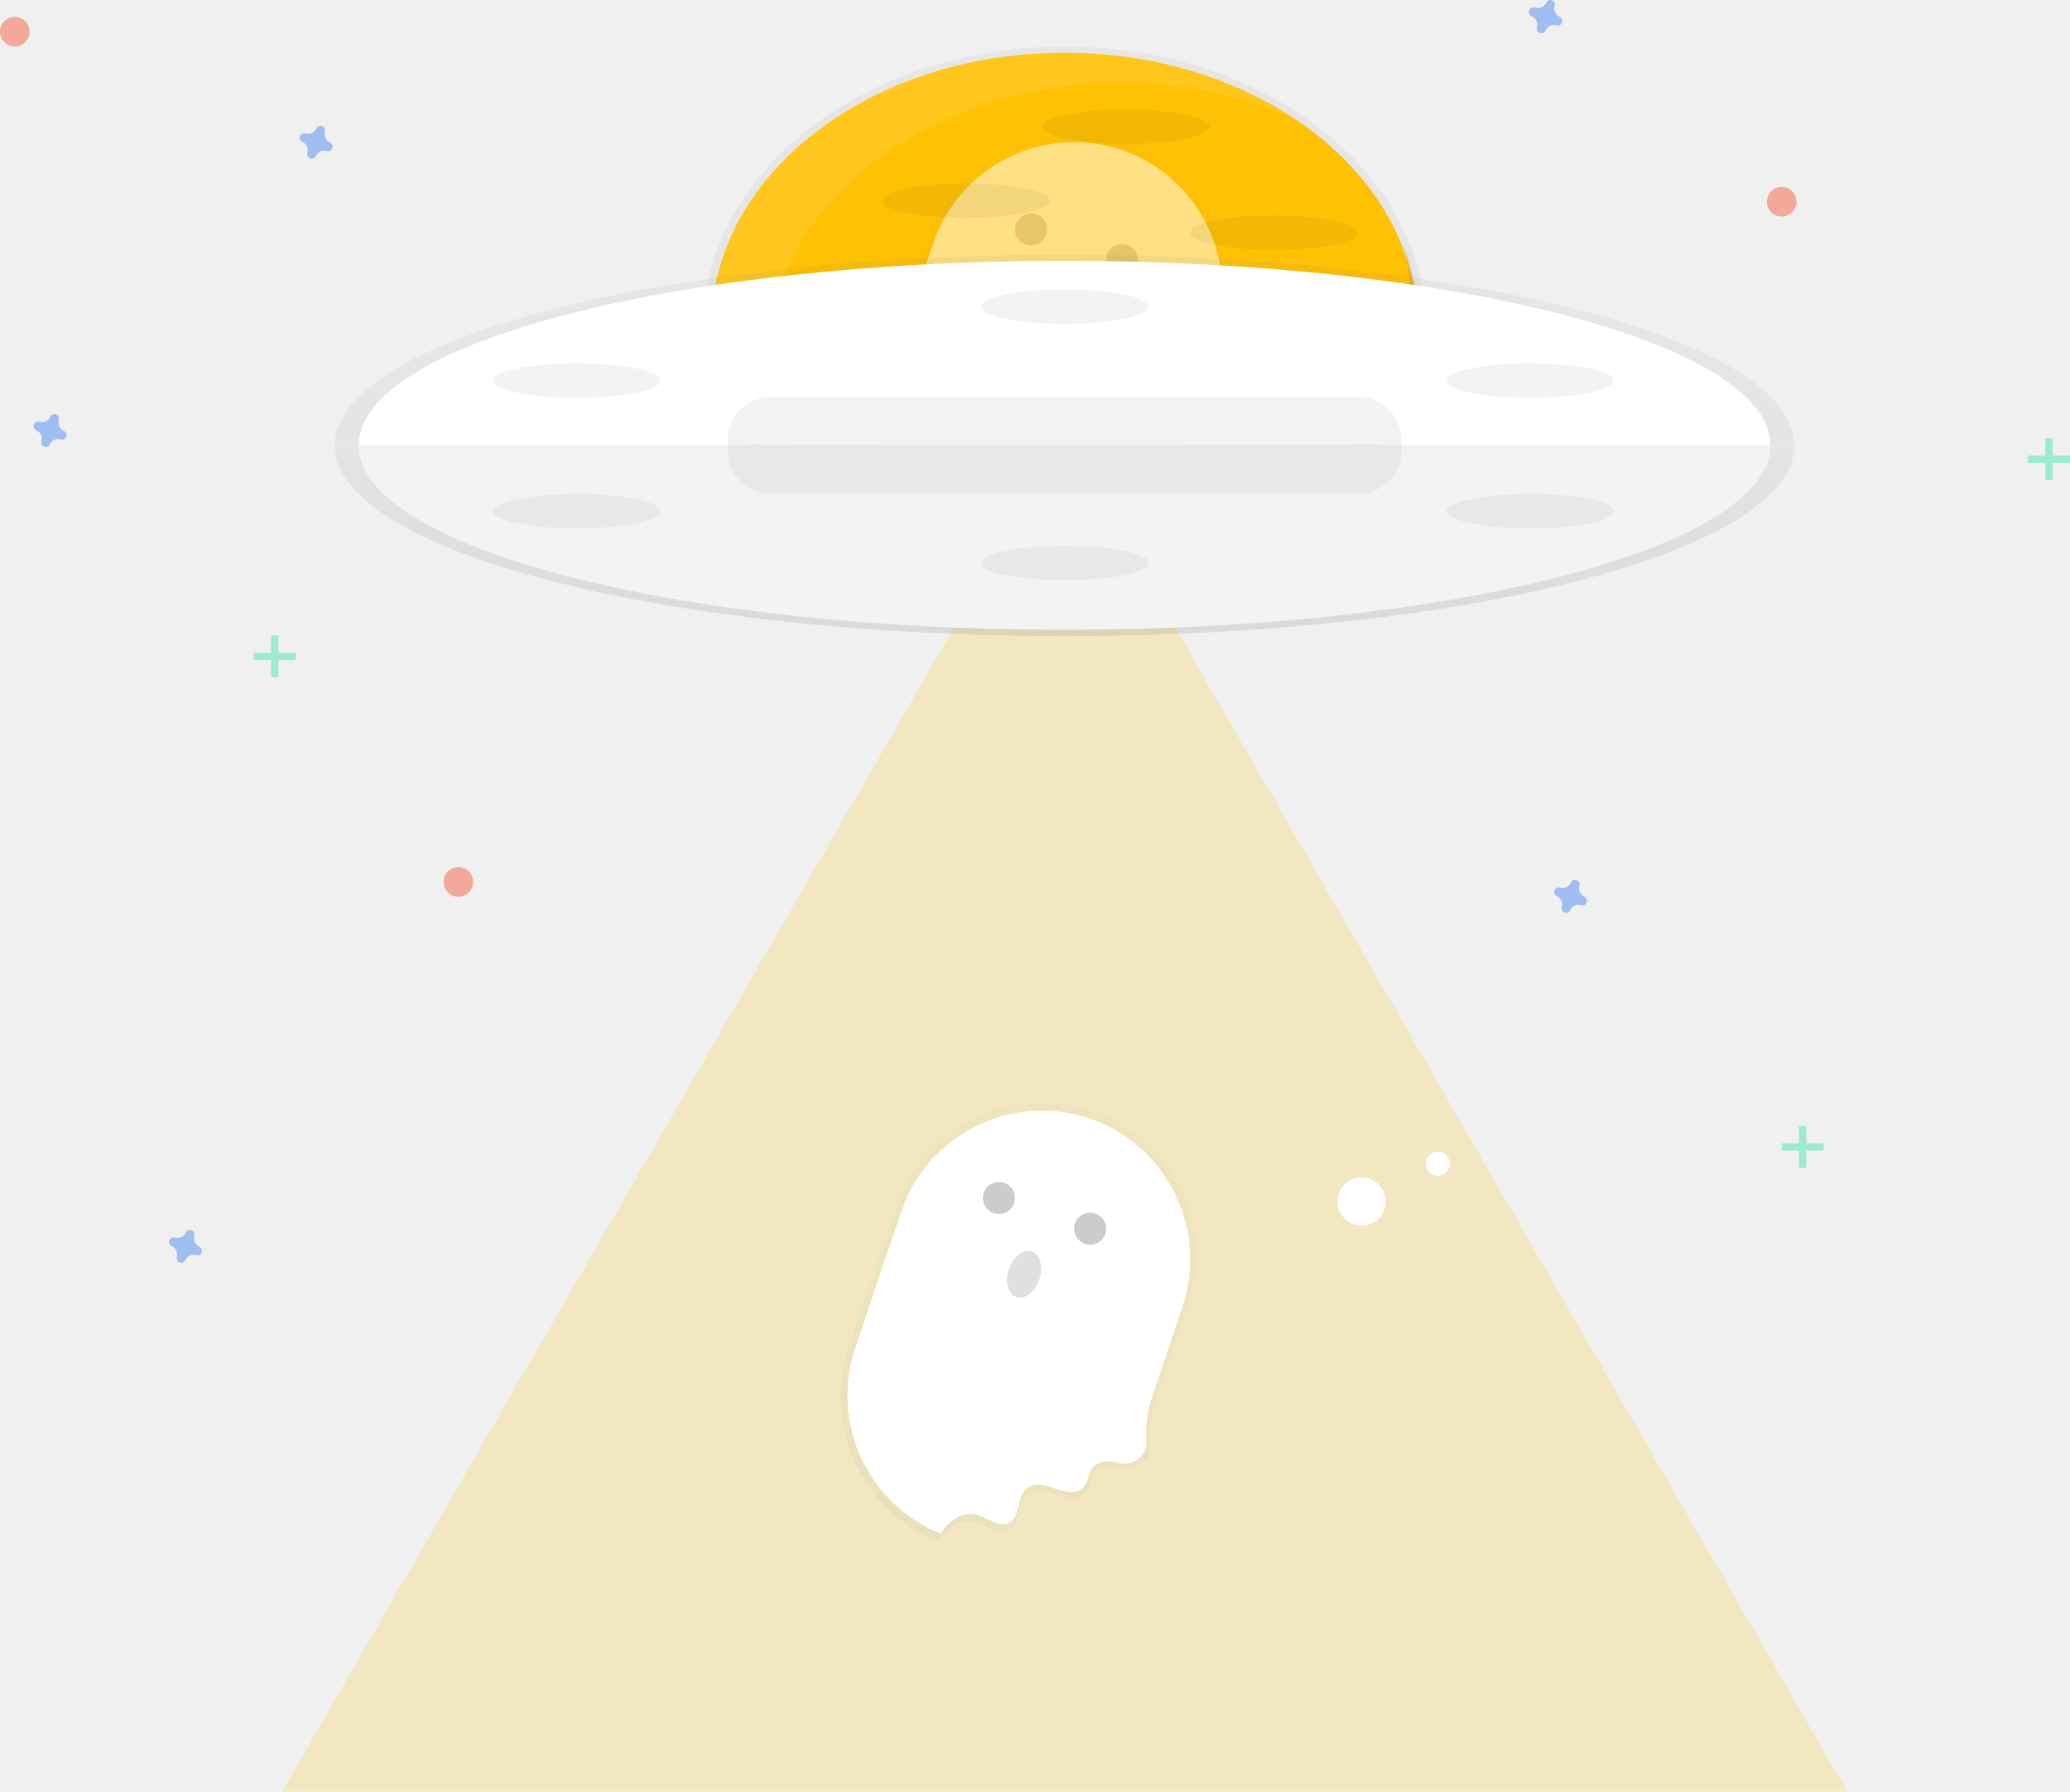
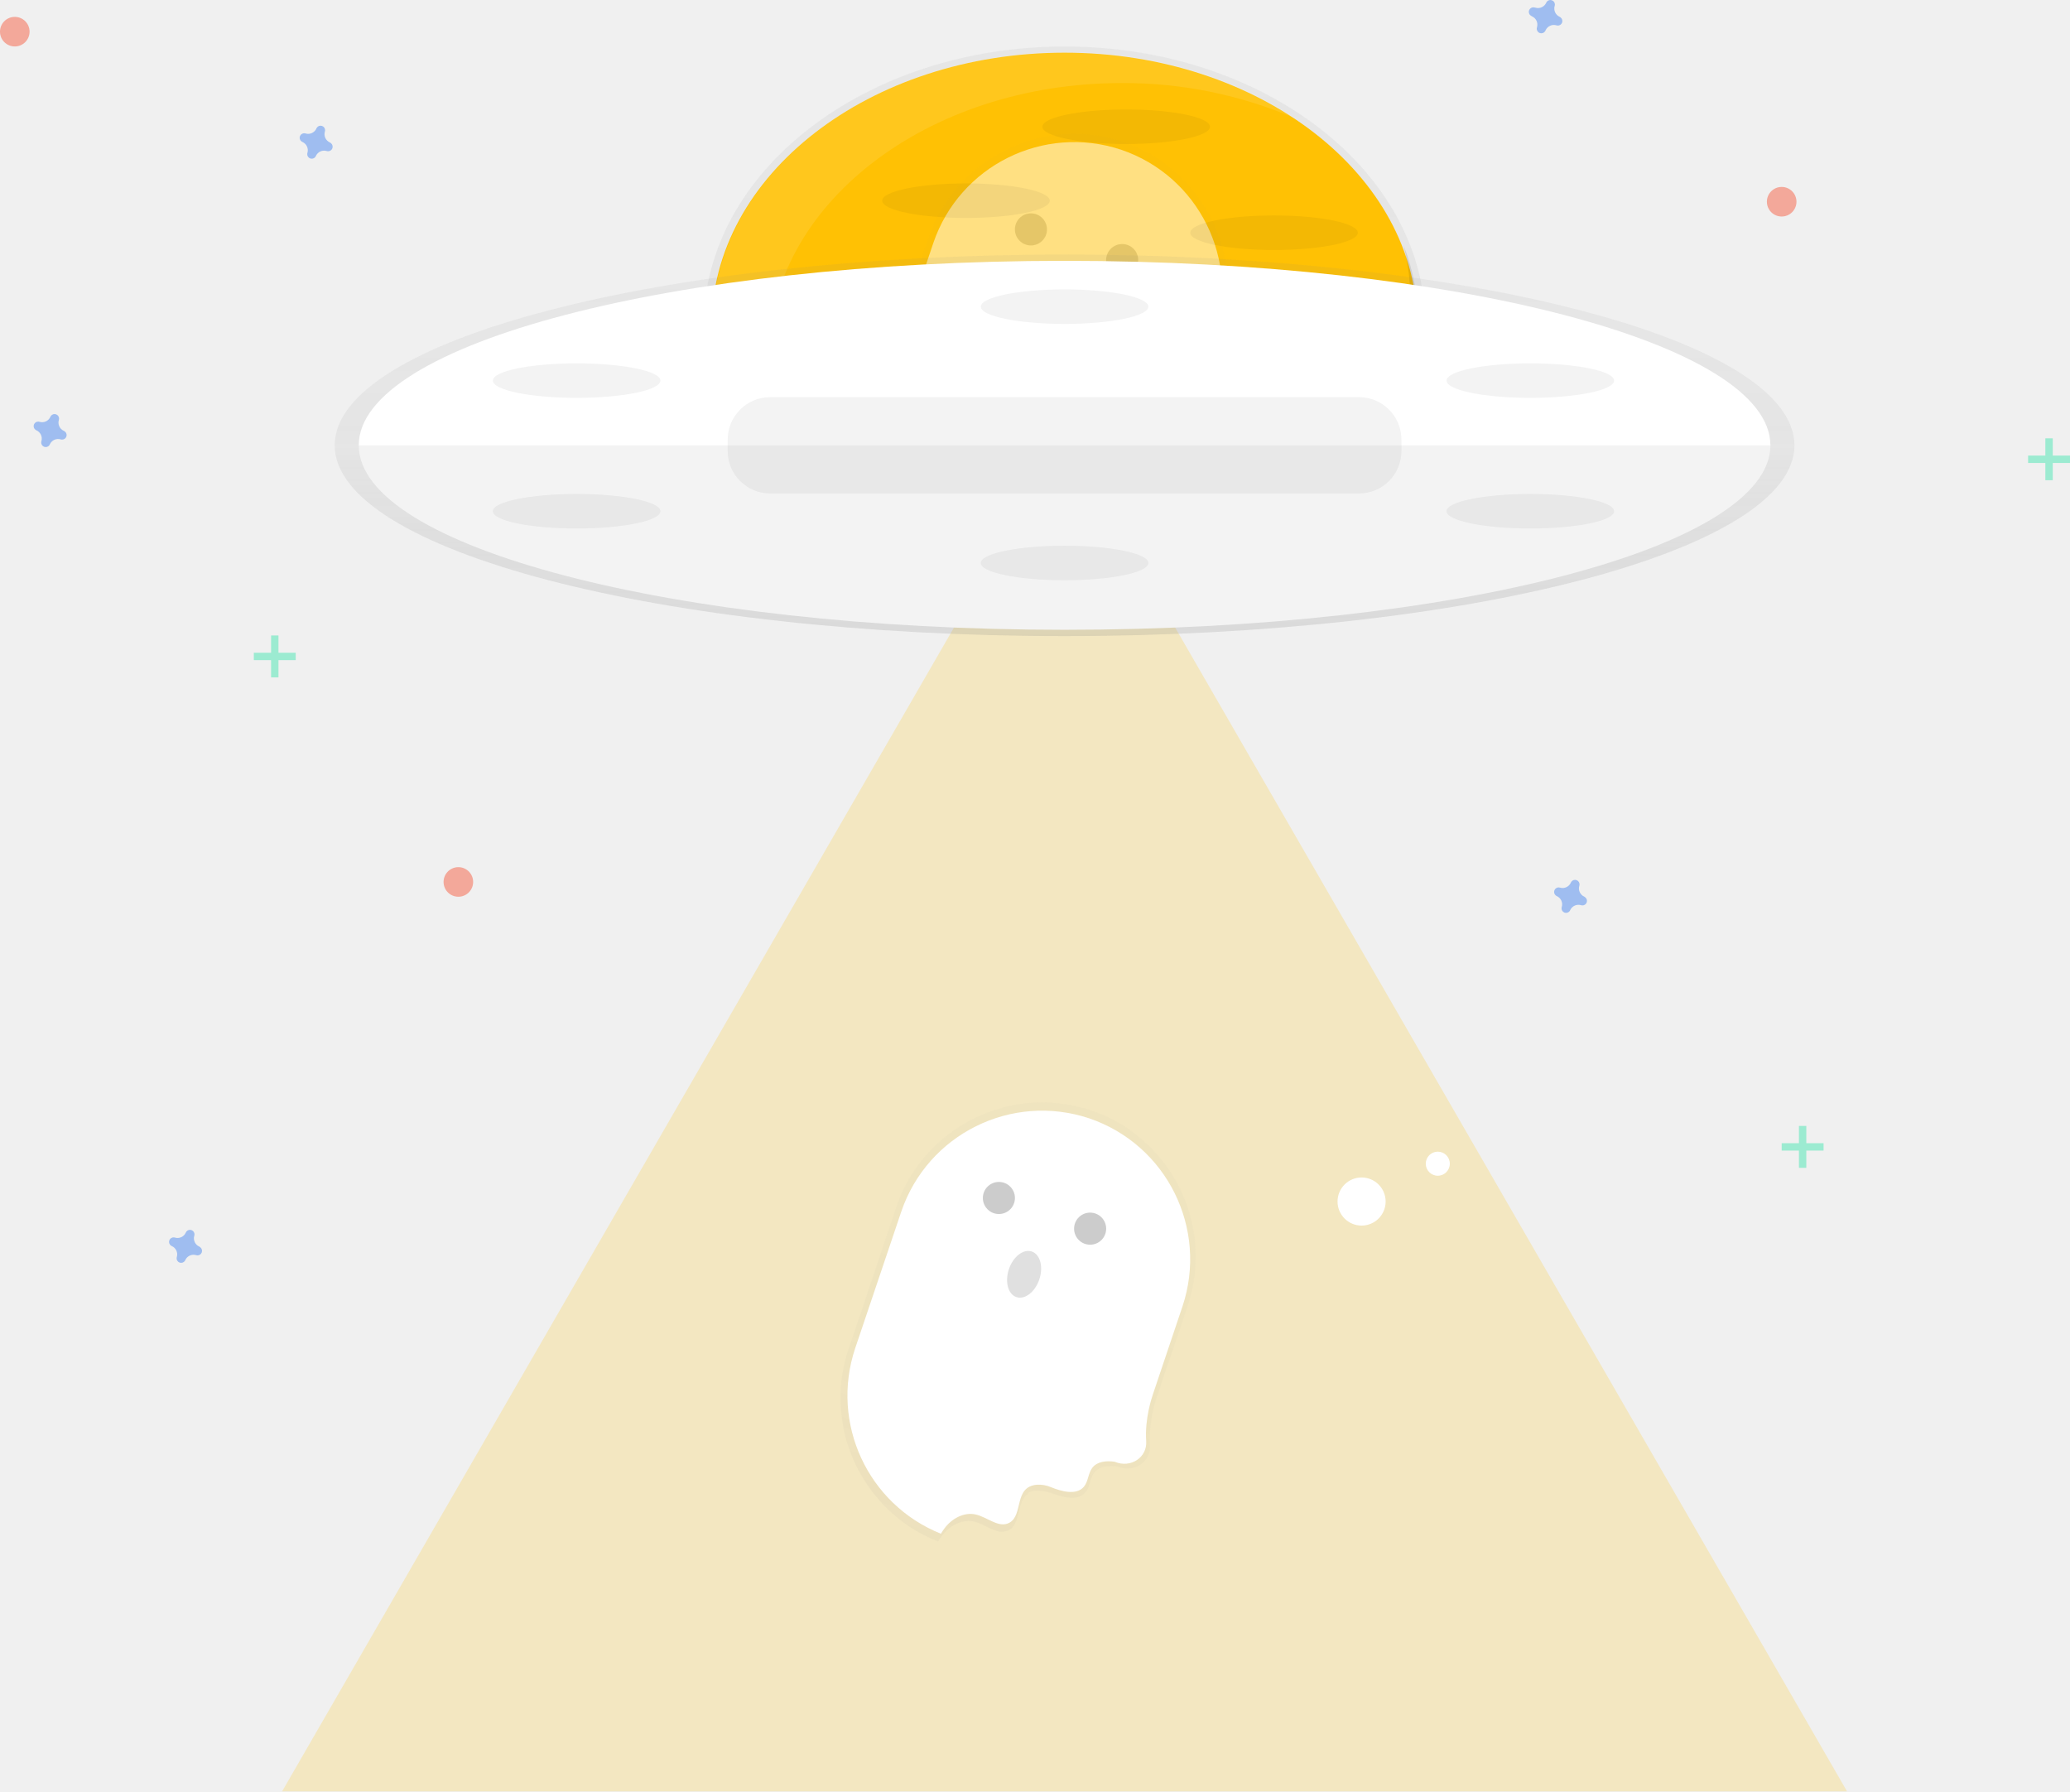
- <svg xmlns="http://www.w3.org/2000/svg" xmlns:xlink="http://www.w3.org/1999/xlink" id="f698cf57-4f6b-4529-a39c-70592e247574" data-name="Layer 1" width="840" height="726.85" viewBox="0 0 840 726.85">
+ <svg xmlns="http://www.w3.org/2000/svg" xmlns:xlink="http://www.w3.org/1999/xlink" data-name="Layer 1" viewBox="0 0 840 726.85">
  <defs>
-     <linearGradient id="aba94383-0ea8-4a3d-bf3d-6bf7d0bb624b" x1="432" y1="245.78" x2="432" y2="18.85" gradientUnits="userSpaceOnUse">
-       <stop offset="0" stop-color="gray" stop-opacity="0.25" />
-       <stop offset="0.54" stop-color="gray" stop-opacity="0.12" />
-       <stop offset="1" stop-color="gray" stop-opacity="0.1" />
+     <linearGradient id="a" x1="432" y1="245.78" x2="432" y2="18.85" gradientUnits="userSpaceOnUse">
+       <stop offset="0" stop-color="gray" stop-opacity=".25" />
+       <stop offset=".54" stop-color="gray" stop-opacity=".12" />
+       <stop offset="1" stop-color="gray" stop-opacity=".1" />
    </linearGradient>
-     <linearGradient id="e6500262-d2e6-47ad-ace4-95109017cb85" x1="447.27" y1="1916.01" x2="447.27" y2="1730.58" gradientTransform="matrix(0.95, 0.32, -0.32, 0.95, 752.71, -1245.02)" xlink:href="#aba94383-0ea8-4a3d-bf3d-6bf7d0bb624b" />
-     <linearGradient id="ba3c64e7-a915-4515-a2e7-88140805555d" x1="334.27" y1="1539.38" x2="334.27" y2="1353.95" gradientTransform="matrix(0.95, 0.32, -0.32, 0.95, 752.71, -1245.02)" xlink:href="#aba94383-0ea8-4a3d-bf3d-6bf7d0bb624b" />
-     <linearGradient id="fa3dfd3f-e414-4f67-9974-b38d7e79cebc" x1="432" y1="258.09" x2="432" y2="103.27" xlink:href="#aba94383-0ea8-4a3d-bf3d-6bf7d0bb624b" />
+     <linearGradient id="b" x1="447.27" y1="1916.01" x2="447.27" y2="1730.58" gradientTransform="rotate(18.2 4156.739 1702.728)" xlink:href="#a" />
+     <linearGradient id="c" x1="334.27" y1="1539.38" x2="334.27" y2="1353.95" gradientTransform="rotate(18.2 4156.739 1702.728)" xlink:href="#a" />
+     <linearGradient id="d" x1="432" y1="258.09" x2="432" y2="103.27" xlink:href="#a" />
  </defs>
-   <g opacity="0.8">
-     <ellipse cx="432" cy="132.31" rx="146.46" ry="113.46" fill="url(#aba94383-0ea8-4a3d-bf3d-6bf7d0bb624b)" />
-   </g>
+   <ellipse cx="432" cy="132.31" rx="146.46" ry="113.46" fill="url(#a)" opacity=".8" />
  <ellipse cx="432" cy="132.31" rx="143.21" ry="110.94" fill="#ffc104" />
-   <path d="M491.94,231.21c0-61.27,64.11-110.94,143.2-110.94A175.54,175.54,0,0,1,706.5,135c-25.17-17-58.1-27.33-94.14-27.33-79.09,0-143.21,49.67-143.21,110.94,0,41.14,28.91,77.05,71.86,96.21C510.94,294.48,491.94,264.57,491.94,231.21Z" transform="translate(-180 -86.57)" fill="#fff" opacity="0.1" />
-   <polygon points="432 176.9 590.76 451.88 749.52 726.85 432 726.85 114.48 726.85 273.24 451.88 432 176.9" fill="#ffc104" opacity="0.2" />
-   <g opacity="0.3">
-     <path d="M649.67,652.79,662,616.2a62.66,62.66,0,0,0-23.2-70.89l.1-.06a61.48,61.48,0,0,0-15.79-8h0l-.17-.06-.19-.06h0a61.55,61.55,0,0,0-16.9-3.18,59.28,59.28,0,0,0-6.11,0,62.32,62.32,0,0,0-10.49,1.45c-1,.22-2,.47-2.91.74s-1.93.56-2.88.87c-1.9.63-3.77,1.34-5.6,2.15-.92.4-1.83.82-2.72,1.27a61.47,61.47,0,0,0-7.75,4.56c-.83.57-1.64,1.16-2.44,1.76a62,62,0,0,0-21.24,29.6L524.33,634a61.86,61.86,0,0,0-2.68,28.12c.2,1.45.45,2.89.74,4.32s.65,2.84,1,4.24c.27.93.55,1.86.86,2.78.46,1.37,1,2.74,1.51,4.08.37.89.76,1.78,1.17,2.66.81,1.75,1.71,3.46,2.68,5.13s2,3.3,3.16,4.88c.84,1.18,1.73,2.34,2.65,3.46,1.24,1.5,2.54,3,3.92,4.33a61.81,61.81,0,0,0,21,13.89h0l0,0,.34.14a21.66,21.66,0,0,1,1.4-2.17c3-4.11,8.22-7,13.19-5.92.36.08.72.19,1.08.3,2.52.89,5,2.48,7.43,3.26a6.66,6.66,0,0,0,5.61-.07c4.86-2.59,3.06-10.76,7.23-14.34a6.5,6.5,0,0,1,.61-.46,1.88,1.88,0,0,1-.16-.23c3.22-2,7.68-.67,11.39.62,4,1.41,9.22,2.36,12-.91,1.88-2.24,1.74-5.65,3.53-8,2.08-2.7,6-3,9.39-2.52l.17.05c6.5,2.68,13.6-1.77,13.1-8.78C646.06,663.51,649,654.7,649.67,652.79Z" transform="translate(-180 -86.57)" fill="url(#e6500262-d2e6-47ad-ace4-95109017cb85)" />
-   </g>
-   <path d="M563.21,706.78c2.92-4,7.93-6.8,12.73-5.71s9.35,5.66,13.62,3.37c5.84-3.12,1.7-14.59,11.18-15.44a12.44,12.44,0,0,1,5.77,1c4,1.63,10.26,3.47,13.34-.2,1.81-2.16,1.68-5.45,3.41-7.69,2-2.6,5.81-2.93,9.06-2.43l.16.05c6.27,2.59,13.13-1.71,12.64-8.47-.63-9,2.23-17.48,2.85-19.32l11.88-35.31A60.38,60.38,0,0,0,622,540.34h0a60.38,60.38,0,0,0-76.27,37.86L527,633.73a60.39,60.39,0,0,0,34.82,75.15A21.47,21.47,0,0,1,563.21,706.78Z" transform="translate(-180 -86.57)" fill="#fff" />
-   <circle cx="405.35" cy="486.08" r="6.51" opacity="0.2" />
-   <circle cx="442.37" cy="498.53" r="6.51" opacity="0.2" />
-   <ellipse cx="595.55" cy="603.56" rx="9.76" ry="6.51" transform="translate(-346.41 888.98) rotate(-71.4)" fill="#e0e0e0" />
+   <path d="M311.94 144.64c0-61.27 64.11-110.94 143.2-110.94a175.54 175.54 0 0 1 71.36 14.73c-25.17-17-58.1-27.33-94.14-27.33-79.09 0-143.21 49.67-143.21 110.94 0 41.14 28.91 77.05 71.86 96.21-30.07-20.34-49.07-50.25-49.07-83.61Z" fill="#fff" opacity=".1" />
+   <path fill="#ffc104" opacity=".2" d="m432 176.9 158.76 274.98 158.76 274.97H114.48l158.76-274.97L432 176.9z" />
+   <path d="M649.67 652.79 662 616.2a62.66 62.66 0 0 0-23.2-70.89l.1-.06a61.48 61.48 0 0 0-15.79-8l-.17-.06-.19-.06a61.55 61.55 0 0 0-16.9-3.18 59.28 59.28 0 0 0-6.11 0 62.32 62.32 0 0 0-10.49 1.45c-1 .22-2 .47-2.91.74s-1.93.56-2.88.87c-1.9.63-3.77 1.34-5.6 2.15-.92.4-1.83.82-2.72 1.27a61.47 61.47 0 0 0-7.75 4.56c-.83.57-1.64 1.16-2.44 1.76a62 62 0 0 0-21.24 29.6L524.33 634a61.86 61.86 0 0 0-2.68 28.12c.2 1.45.45 2.89.74 4.32s.65 2.84 1 4.24c.27.93.55 1.86.86 2.78.46 1.37 1 2.74 1.51 4.08.37.89.76 1.78 1.17 2.66.81 1.75 1.71 3.46 2.68 5.13s2 3.3 3.16 4.88c.84 1.18 1.73 2.34 2.65 3.46 1.24 1.5 2.54 3 3.92 4.33a61.81 61.81 0 0 0 21 13.89l.34.14a21.66 21.66 0 0 1 1.4-2.17c3-4.11 8.22-7 13.19-5.92.36.08.72.19 1.08.3 2.52.89 5 2.48 7.43 3.26a6.66 6.66 0 0 0 5.61-.07c4.86-2.59 3.06-10.76 7.23-14.34a6.5 6.5 0 0 1 .61-.46 1.88 1.88 0 0 1-.16-.23c3.22-2 7.68-.67 11.39.62 4 1.41 9.22 2.36 12-.91 1.88-2.24 1.74-5.65 3.53-8 2.08-2.7 6-3 9.39-2.52l.17.05c6.5 2.68 13.6-1.77 13.1-8.78-.59-9.35 2.35-18.16 3.02-20.07Z" transform="translate(-180 -86.57)" fill="url(#b)" opacity=".3" />
+   <path d="M383.21 620.21c2.92-4 7.93-6.8 12.73-5.71s9.35 5.66 13.62 3.37c5.84-3.12 1.7-14.59 11.18-15.44a12.44 12.44 0 0 1 5.77 1c4 1.63 10.26 3.47 13.34-.2 1.81-2.16 1.68-5.45 3.41-7.69 2-2.6 5.81-2.93 9.06-2.43l.16.05c6.27 2.59 13.13-1.71 12.64-8.47-.63-9 2.23-17.48 2.85-19.32l11.88-35.31A60.38 60.38 0 0 0 442 453.77a60.38 60.38 0 0 0-76.27 37.86L347 547.16a60.39 60.39 0 0 0 34.82 75.15 21.47 21.47 0 0 1 1.39-2.1Z" fill="#fff" />
+   <circle cx="405.35" cy="486.08" r="6.51" opacity=".2" />
+   <circle cx="442.37" cy="498.53" r="6.51" opacity=".2" />
+   <ellipse cx="595.55" cy="603.56" rx="9.76" ry="6.51" transform="rotate(-71.4 445.368 685.53)" fill="#e0e0e0" />
  <circle cx="552.53" cy="487.52" r="9.76" fill="#fff" />
  <circle cx="583.45" cy="472.17" r="4.88" fill="#fff" />
-   <g opacity="0.5">
-     <g opacity="0.3">
-       <path d="M662.67,259.79,675,223.2a62.66,62.66,0,0,0-23.2-70.89l.1-.06a61.48,61.48,0,0,0-15.79-8h0l-.17-.06-.19-.06h0a61.55,61.55,0,0,0-16.9-3.18,59.28,59.28,0,0,0-6.11,0,62.32,62.32,0,0,0-10.49,1.45c-1,.22-2,.47-2.91.74s-1.93.56-2.88.87c-1.9.63-3.77,1.34-5.6,2.15-.92.4-1.83.82-2.72,1.27a61.47,61.47,0,0,0-7.75,4.56c-.83.57-1.64,1.16-2.44,1.76a62,62,0,0,0-21.24,29.6L537.33,241a61.86,61.86,0,0,0-2.68,28.12c.2,1.45.45,2.89.74,4.32s.65,2.84,1,4.24c.27.93.55,1.86.86,2.78.46,1.37,1,2.74,1.51,4.08.37.89.76,1.78,1.17,2.66.81,1.75,1.71,3.46,2.68,5.13s2,3.3,3.16,4.88c.84,1.18,1.73,2.34,2.65,3.46,1.24,1.5,2.54,2.95,3.92,4.33a61.81,61.81,0,0,0,21,13.89h0l0,0,.34.14a21.66,21.66,0,0,1,1.4-2.17c3-4.11,8.22-7,13.19-5.92.36.08.72.19,1.08.3,2.52.89,5,2.48,7.43,3.26a6.66,6.66,0,0,0,5.61-.07c4.86-2.59,3.06-10.76,7.23-14.34a6.5,6.5,0,0,1,.61-.46,1.88,1.88,0,0,1-.16-.23c3.22-2,7.68-.67,11.39.62,4,1.41,9.22,2.36,12-.91,1.88-2.24,1.74-5.65,3.53-8,2.08-2.7,6-3,9.39-2.52l.17,0c6.5,2.68,13.6-1.77,13.1-8.78C659.06,270.51,662,261.7,662.67,259.79Z" transform="translate(-180 -86.57)" fill="url(#ba3c64e7-a915-4515-a2e7-88140805555d)" />
-     </g>
-     <path d="M576.21,313.78c2.92-4,7.93-6.8,12.73-5.71s9.35,5.66,13.62,3.37c5.84-3.12,1.7-14.59,11.18-15.44a12.44,12.44,0,0,1,5.77,1c4,1.63,10.26,3.47,13.34-.2,1.81-2.16,1.68-5.45,3.41-7.69,2-2.6,5.81-2.93,9.06-2.43l.16.05c6.27,2.59,13.13-1.71,12.64-8.47-.63-9,2.23-17.48,2.85-19.32l11.88-35.31A60.38,60.38,0,0,0,635,147.34h0a60.38,60.38,0,0,0-76.27,37.86L540,240.73a60.39,60.39,0,0,0,34.82,75.15A21.47,21.47,0,0,1,576.21,313.78Z" transform="translate(-180 -86.57)" fill="#fff" />
-     <circle cx="418.35" cy="93.08" r="6.51" opacity="0.2" />
-     <circle cx="455.37" cy="105.53" r="6.51" opacity="0.2" />
+   <g opacity=".5">
+     <path d="M662.67 259.79 675 223.2a62.66 62.66 0 0 0-23.2-70.89l.1-.06a61.48 61.48 0 0 0-15.79-8l-.17-.06-.19-.06a61.55 61.55 0 0 0-16.9-3.18 59.28 59.28 0 0 0-6.11 0 62.32 62.32 0 0 0-10.49 1.45c-1 .22-2 .47-2.91.74s-1.93.56-2.88.87c-1.9.63-3.77 1.34-5.6 2.15-.92.4-1.83.82-2.72 1.27a61.47 61.47 0 0 0-7.75 4.56c-.83.57-1.64 1.16-2.44 1.76a62 62 0 0 0-21.24 29.6L537.33 241a61.86 61.86 0 0 0-2.68 28.12c.2 1.45.45 2.89.74 4.32s.65 2.84 1 4.24c.27.93.55 1.86.86 2.78.46 1.37 1 2.74 1.51 4.08.37.89.76 1.78 1.17 2.66.81 1.75 1.71 3.46 2.68 5.13s2 3.3 3.16 4.88a61.73 61.73 0 0 0 6.57 7.79 61.81 61.81 0 0 0 21 13.89l.34.14a21.66 21.66 0 0 1 1.4-2.17c3-4.11 8.22-7 13.19-5.92.36.08.72.19 1.08.3 2.52.89 5 2.48 7.43 3.26a6.66 6.66 0 0 0 5.61-.07c4.86-2.59 3.06-10.76 7.23-14.34a6.5 6.5 0 0 1 .61-.46 1.88 1.88 0 0 1-.16-.23c3.22-2 7.68-.67 11.39.62 4 1.41 9.22 2.36 12-.91 1.88-2.24 1.74-5.65 3.53-8 2.08-2.7 6-3 9.39-2.52h.17c6.5 2.68 13.6-1.77 13.1-8.78-.59-9.3 2.35-18.11 3.02-20.02Z" transform="translate(-180 -86.57)" fill="url(#c)" opacity=".3" />
+     <path d="M396.21 227.21c2.92-4 7.93-6.8 12.73-5.71s9.35 5.66 13.62 3.37c5.84-3.12 1.7-14.59 11.18-15.44a12.44 12.44 0 0 1 5.77 1c4 1.63 10.26 3.47 13.34-.2 1.81-2.16 1.68-5.45 3.41-7.69 2-2.6 5.81-2.93 9.06-2.43l.16.05c6.27 2.59 13.13-1.71 12.64-8.47-.63-9 2.23-17.48 2.85-19.32l11.88-35.31A60.38 60.38 0 0 0 455 60.77a60.38 60.38 0 0 0-76.27 37.86L360 154.16a60.39 60.39 0 0 0 34.82 75.15 21.47 21.47 0 0 1 1.39-2.1Z" fill="#fff" />
+     <circle cx="418.35" cy="93.08" r="6.51" opacity=".2" />
+     <circle cx="455.37" cy="105.53" r="6.51" opacity=".2" />
  </g>
-   <path d="M749.52,186A87.52,87.52,0,0,1,752.31,208c0,61.27-64.11,110.94-143.2,110.94C544.38,318.9,489.69,285.64,472,240c13.14,50.77,71,89,140.41,89,79.09,0,143.21-49.67,143.21-110.94A88.16,88.16,0,0,0,749.52,186Z" transform="translate(-180 -86.57)" opacity="0.1" />
-   <g opacity="0.8">
-     <ellipse cx="432" cy="180.68" rx="296.18" ry="77.41" fill="url(#fa3dfd3f-e414-4f67-9974-b38d7e79cebc)" />
+   <path d="M569.52 99.43a87.52 87.52 0 0 1 2.79 22c0 61.27-64.11 110.94-143.2 110.94-64.73-.04-119.42-33.3-137.11-78.94 13.14 50.77 71 89 140.41 89 79.09 0 143.21-49.67 143.21-110.94a88.16 88.16 0 0 0-6.1-32.06Z" opacity=".1" />
+   <ellipse cx="432" cy="180.68" rx="296.18" ry="77.41" fill="url(#d)" opacity=".8" />
+   <path d="M432 105.83c-158.18 0-286.42 33.51-286.42 74.86h572.84c0-41.35-128.24-74.86-286.42-74.86ZM432 255.54c158.18 0 286.42-33.51 286.42-74.85H145.58c0 41.34 128.24 74.85 286.42 74.85Z" fill="#fff" />
+   <path d="M432 255.54c158.18 0 286.42-33.51 286.42-74.85H145.58c0 41.34 128.24 74.85 286.42 74.85Z" opacity=".05" />
+   <rect x="295.3" y="161.15" width="273.4" height="39.06" rx="17.22" opacity=".05" />
+   <path d="M133.89 57.81a3.68 3.68 0 0 1-2.05-4.44 1.86 1.86 0 0 0 .08-.41 1.84 1.84 0 0 0-3.31-1.22 1.82 1.82 0 0 0-.2.36 3.67 3.67 0 0 1-4.44 2.05 2 2 0 0 0-.41-.08 1.84 1.84 0 0 0-1.22 3.31 1.62 1.62 0 0 0 .36.21 3.68 3.68 0 0 1 2.05 4.44 1.89 1.89 0 0 0-.08.4 1.84 1.84 0 0 0 3.31 1.23 1.65 1.65 0 0 0 .2-.37 3.67 3.67 0 0 1 4.44-2 2 2 0 0 0 .41.08 1.84 1.84 0 0 0 1.22-3.31 1.62 1.62 0 0 0-.36-.25ZM642.89 363.81a3.68 3.68 0 0 1-2-4.44 1.86 1.86 0 0 0 .08-.41 1.84 1.84 0 0 0-3.31-1.22 1.82 1.82 0 0 0-.2.36 3.67 3.67 0 0 1-4.44 2.05 2 2 0 0 0-.41-.08 1.84 1.84 0 0 0-1.22 3.31 1.62 1.62 0 0 0 .36.21 3.68 3.68 0 0 1 2 4.44 1.89 1.89 0 0 0-.08.4 1.84 1.84 0 0 0 3.31 1.23 1.65 1.65 0 0 0 .2-.37 3.67 3.67 0 0 1 4.44-2 2 2 0 0 0 .41.08 1.84 1.84 0 0 0 1.22-3.31 1.62 1.62 0 0 0-.36-.25ZM80.89 505.81a3.68 3.68 0 0 1-2.05-4.44 1.86 1.86 0 0 0 .08-.41 1.84 1.84 0 0 0-3.31-1.22 1.82 1.82 0 0 0-.2.36 3.67 3.67 0 0 1-4.44 2.05 2 2 0 0 0-.41-.08 1.84 1.84 0 0 0-1.22 3.31 1.62 1.62 0 0 0 .36.21 3.68 3.68 0 0 1 2.05 4.44 1.89 1.89 0 0 0-.08.4 1.84 1.84 0 0 0 3.31 1.23 1.65 1.65 0 0 0 .2-.37 3.67 3.67 0 0 1 4.44-2 2 2 0 0 0 .41.08 1.84 1.84 0 0 0 1.22-3.31 1.62 1.62 0 0 0-.36-.25ZM25.89 174.81a3.68 3.68 0 0 1-2-4.44 1.86 1.86 0 0 0 .08-.41 1.84 1.84 0 0 0-3.31-1.22 1.82 1.82 0 0 0-.2.36 3.67 3.67 0 0 1-4.44 2.05 2 2 0 0 0-.41-.08 1.84 1.84 0 0 0-1.22 3.31 1.62 1.62 0 0 0 .36.21 3.68 3.68 0 0 1 2.05 4.44 1.89 1.89 0 0 0-.08.4 1.84 1.84 0 0 0 3.31 1.23 1.65 1.65 0 0 0 .2-.37 3.67 3.67 0 0 1 4.44-2 2 2 0 0 0 .41.08 1.84 1.84 0 0 0 1.22-3.31 1.62 1.62 0 0 0-.41-.25ZM632.89 6.81a3.68 3.68 0 0 1-2-4.44 1.86 1.86 0 0 0 .08-.41 1.84 1.84 0 0 0-3.31-1.22 1.82 1.82 0 0 0-.2.36 3.67 3.67 0 0 1-4.44 2 2 2 0 0 0-.41-.08 1.84 1.84 0 0 0-1.27 3.41 1.62 1.62 0 0 0 .36.21 3.68 3.68 0 0 1 2 4.44 1.89 1.89 0 0 0-.08.4 1.84 1.84 0 0 0 3.38 1.18 1.65 1.65 0 0 0 .2-.37 3.67 3.67 0 0 1 4.44-2 2 2 0 0 0 .41.08 1.84 1.84 0 0 0 1.22-3.31 1.62 1.62 0 0 0-.38-.25Z" fill="#4d8af0" opacity=".5" />
+   <g opacity=".5" fill="#47e6b1">
+     <path d="M110 257.85h3v17h-3z" />
+     <path d="M120 264.85v3h-17v-3z" />
  </g>
-   <path d="M612,192.4c-158.18,0-286.42,33.51-286.42,74.86H898.42C898.42,225.91,770.18,192.4,612,192.4Z" transform="translate(-180 -86.57)" fill="#fff" />
-   <path d="M612,342.11c158.18,0,286.42-33.51,286.42-74.85H325.58C325.58,308.6,453.82,342.11,612,342.11Z" transform="translate(-180 -86.57)" fill="#fff" />
-   <path d="M612,342.11c158.18,0,286.42-33.51,286.42-74.85H325.58C325.58,308.6,453.82,342.11,612,342.11Z" transform="translate(-180 -86.57)" opacity="0.05" />
-   <rect x="295.3" y="161.15" width="273.4" height="39.06" rx="17.22" opacity="0.05" />
-   <path d="M313.89,144.38a3.68,3.68,0,0,1-2.05-4.44,1.86,1.86,0,0,0,.08-.41h0a1.84,1.84,0,0,0-3.31-1.22h0a1.82,1.82,0,0,0-.2.36,3.67,3.67,0,0,1-4.44,2.05,2,2,0,0,0-.41-.08h0a1.84,1.84,0,0,0-1.22,3.31h0a1.62,1.62,0,0,0,.36.21,3.68,3.68,0,0,1,2.05,4.44,1.89,1.89,0,0,0-.08.4h0a1.84,1.84,0,0,0,3.31,1.23h0a1.65,1.65,0,0,0,.2-.37,3.67,3.67,0,0,1,4.44-2,2,2,0,0,0,.41.08h0a1.84,1.84,0,0,0,1.22-3.31h0A1.62,1.62,0,0,0,313.89,144.38Z" transform="translate(-180 -86.57)" fill="#4d8af0" opacity="0.5" />
-   <path d="M822.89,450.38a3.68,3.68,0,0,1-2-4.44,1.86,1.86,0,0,0,.08-.41h0a1.84,1.84,0,0,0-3.31-1.22h0a1.82,1.82,0,0,0-.2.36,3.67,3.67,0,0,1-4.44,2.05,2,2,0,0,0-.41-.08h0a1.84,1.84,0,0,0-1.22,3.31h0a1.62,1.62,0,0,0,.36.21,3.68,3.68,0,0,1,2,4.44,1.89,1.89,0,0,0-.08.4h0a1.84,1.84,0,0,0,3.31,1.23h0a1.65,1.65,0,0,0,.2-.37,3.67,3.67,0,0,1,4.44-2,2,2,0,0,0,.41.08h0a1.84,1.84,0,0,0,1.22-3.31h0A1.62,1.62,0,0,0,822.89,450.38Z" transform="translate(-180 -86.57)" fill="#4d8af0" opacity="0.5" />
-   <path d="M260.89,592.38a3.68,3.68,0,0,1-2.05-4.44,1.86,1.86,0,0,0,.08-.41h0a1.84,1.84,0,0,0-3.31-1.22h0a1.82,1.82,0,0,0-.2.36,3.67,3.67,0,0,1-4.44,2.05,2,2,0,0,0-.41-.08h0a1.84,1.84,0,0,0-1.22,3.31h0a1.62,1.62,0,0,0,.36.21,3.68,3.68,0,0,1,2.05,4.44,1.89,1.89,0,0,0-.08.4h0a1.84,1.84,0,0,0,3.31,1.23h0a1.65,1.65,0,0,0,.2-.37,3.67,3.67,0,0,1,4.44-2,2,2,0,0,0,.41.08h0a1.84,1.84,0,0,0,1.22-3.31h0A1.62,1.62,0,0,0,260.89,592.38Z" transform="translate(-180 -86.57)" fill="#4d8af0" opacity="0.5" />
-   <path d="M205.89,261.38a3.68,3.68,0,0,1-2-4.44,1.86,1.86,0,0,0,.08-.41h0a1.84,1.84,0,0,0-3.31-1.22h0a1.82,1.82,0,0,0-.2.36,3.67,3.67,0,0,1-4.44,2.05,2,2,0,0,0-.41-.08h0a1.84,1.84,0,0,0-1.22,3.31h0a1.62,1.62,0,0,0,.36.21,3.68,3.68,0,0,1,2.05,4.44,1.89,1.89,0,0,0-.08.4h0a1.84,1.84,0,0,0,3.31,1.23h0a1.65,1.65,0,0,0,.2-.37,3.67,3.67,0,0,1,4.44-2,2,2,0,0,0,.41.08h0a1.84,1.84,0,0,0,1.22-3.31h0A1.62,1.62,0,0,0,205.89,261.38Z" transform="translate(-180 -86.57)" fill="#4d8af0" opacity="0.5" />
-   <path d="M812.89,93.38a3.68,3.68,0,0,1-2-4.44,1.86,1.86,0,0,0,.08-.41h0a1.84,1.84,0,0,0-3.31-1.22h0a1.82,1.82,0,0,0-.2.36,3.67,3.67,0,0,1-4.44,2,2,2,0,0,0-.41-.08h0A1.84,1.84,0,0,0,801.34,93h0a1.62,1.62,0,0,0,.36.21,3.68,3.68,0,0,1,2,4.44,1.89,1.89,0,0,0-.08.4h0A1.84,1.84,0,0,0,807,99.23h0a1.65,1.65,0,0,0,.2-.37,3.67,3.67,0,0,1,4.44-2,2,2,0,0,0,.41.08h0a1.84,1.84,0,0,0,1.22-3.31h0A1.62,1.62,0,0,0,812.89,93.38Z" transform="translate(-180 -86.57)" fill="#4d8af0" opacity="0.5" />
-   <g opacity="0.5">
-     <rect x="110" y="257.85" width="3" height="17" fill="#47e6b1" />
-     <rect x="290" y="344.43" width="3" height="17" transform="translate(464.43 -25.15) rotate(90)" fill="#47e6b1" />
+   <g opacity=".5" fill="#47e6b1">
+     <path d="M830 177.85h3v17h-3z" />
+     <path d="M840 184.85v3h-17v-3z" />
  </g>
-   <g opacity="0.5">
-     <rect x="830" y="177.85" width="3" height="17" fill="#47e6b1" />
-     <rect x="1010" y="264.43" width="3" height="17" transform="translate(1104.43 -825.15) rotate(90)" fill="#47e6b1" />
+   <g opacity=".5" fill="#47e6b1">
+     <path d="M730 456.85h3v17h-3z" />
+     <path d="M740 463.85v3h-17v-3z" />
  </g>
-   <g opacity="0.5">
-     <rect x="730" y="456.85" width="3" height="17" fill="#47e6b1" />
-     <rect x="910" y="543.43" width="3" height="17" transform="translate(1283.43 -446.15) rotate(90)" fill="#47e6b1" />
-   </g>
-   <circle cx="723" cy="81.85" r="6" fill="#f55f44" opacity="0.5" />
-   <circle cx="6" cy="12.85" r="6" fill="#f55f44" opacity="0.5" />
-   <circle cx="186" cy="357.85" r="6" fill="#f55f44" opacity="0.5" />
-   <ellipse cx="234" cy="154.43" rx="34" ry="7" opacity="0.05" />
-   <ellipse cx="234" cy="207.43" rx="34" ry="7" opacity="0.05" />
-   <ellipse cx="621" cy="154.43" rx="34" ry="7" opacity="0.05" />
-   <ellipse cx="621" cy="207.43" rx="34" ry="7" opacity="0.05" />
-   <ellipse cx="432" cy="124.43" rx="34" ry="7" opacity="0.05" />
-   <ellipse cx="457" cy="51.43" rx="34" ry="7" opacity="0.05" />
-   <ellipse cx="392" cy="81.43" rx="34" ry="7" opacity="0.05" />
-   <ellipse cx="517" cy="94.43" rx="34" ry="7" opacity="0.05" />
-   <ellipse cx="432" cy="228.43" rx="34" ry="7" opacity="0.05" />
+   <circle cx="723" cy="81.85" r="6" fill="#f55f44" opacity=".5" />
+   <circle cx="6" cy="12.85" r="6" fill="#f55f44" opacity=".5" />
+   <circle cx="186" cy="357.85" r="6" fill="#f55f44" opacity=".5" />
+   <ellipse cx="234" cy="154.43" rx="34" ry="7" opacity=".05" />
+   <ellipse cx="234" cy="207.43" rx="34" ry="7" opacity=".05" />
+   <ellipse cx="621" cy="154.43" rx="34" ry="7" opacity=".05" />
+   <ellipse cx="621" cy="207.43" rx="34" ry="7" opacity=".05" />
+   <ellipse cx="432" cy="124.43" rx="34" ry="7" opacity=".05" />
+   <ellipse cx="457" cy="51.43" rx="34" ry="7" opacity=".05" />
+   <ellipse cx="392" cy="81.43" rx="34" ry="7" opacity=".05" />
+   <ellipse cx="517" cy="94.43" rx="34" ry="7" opacity=".05" />
+   <ellipse cx="432" cy="228.43" rx="34" ry="7" opacity=".05" />
</svg>
